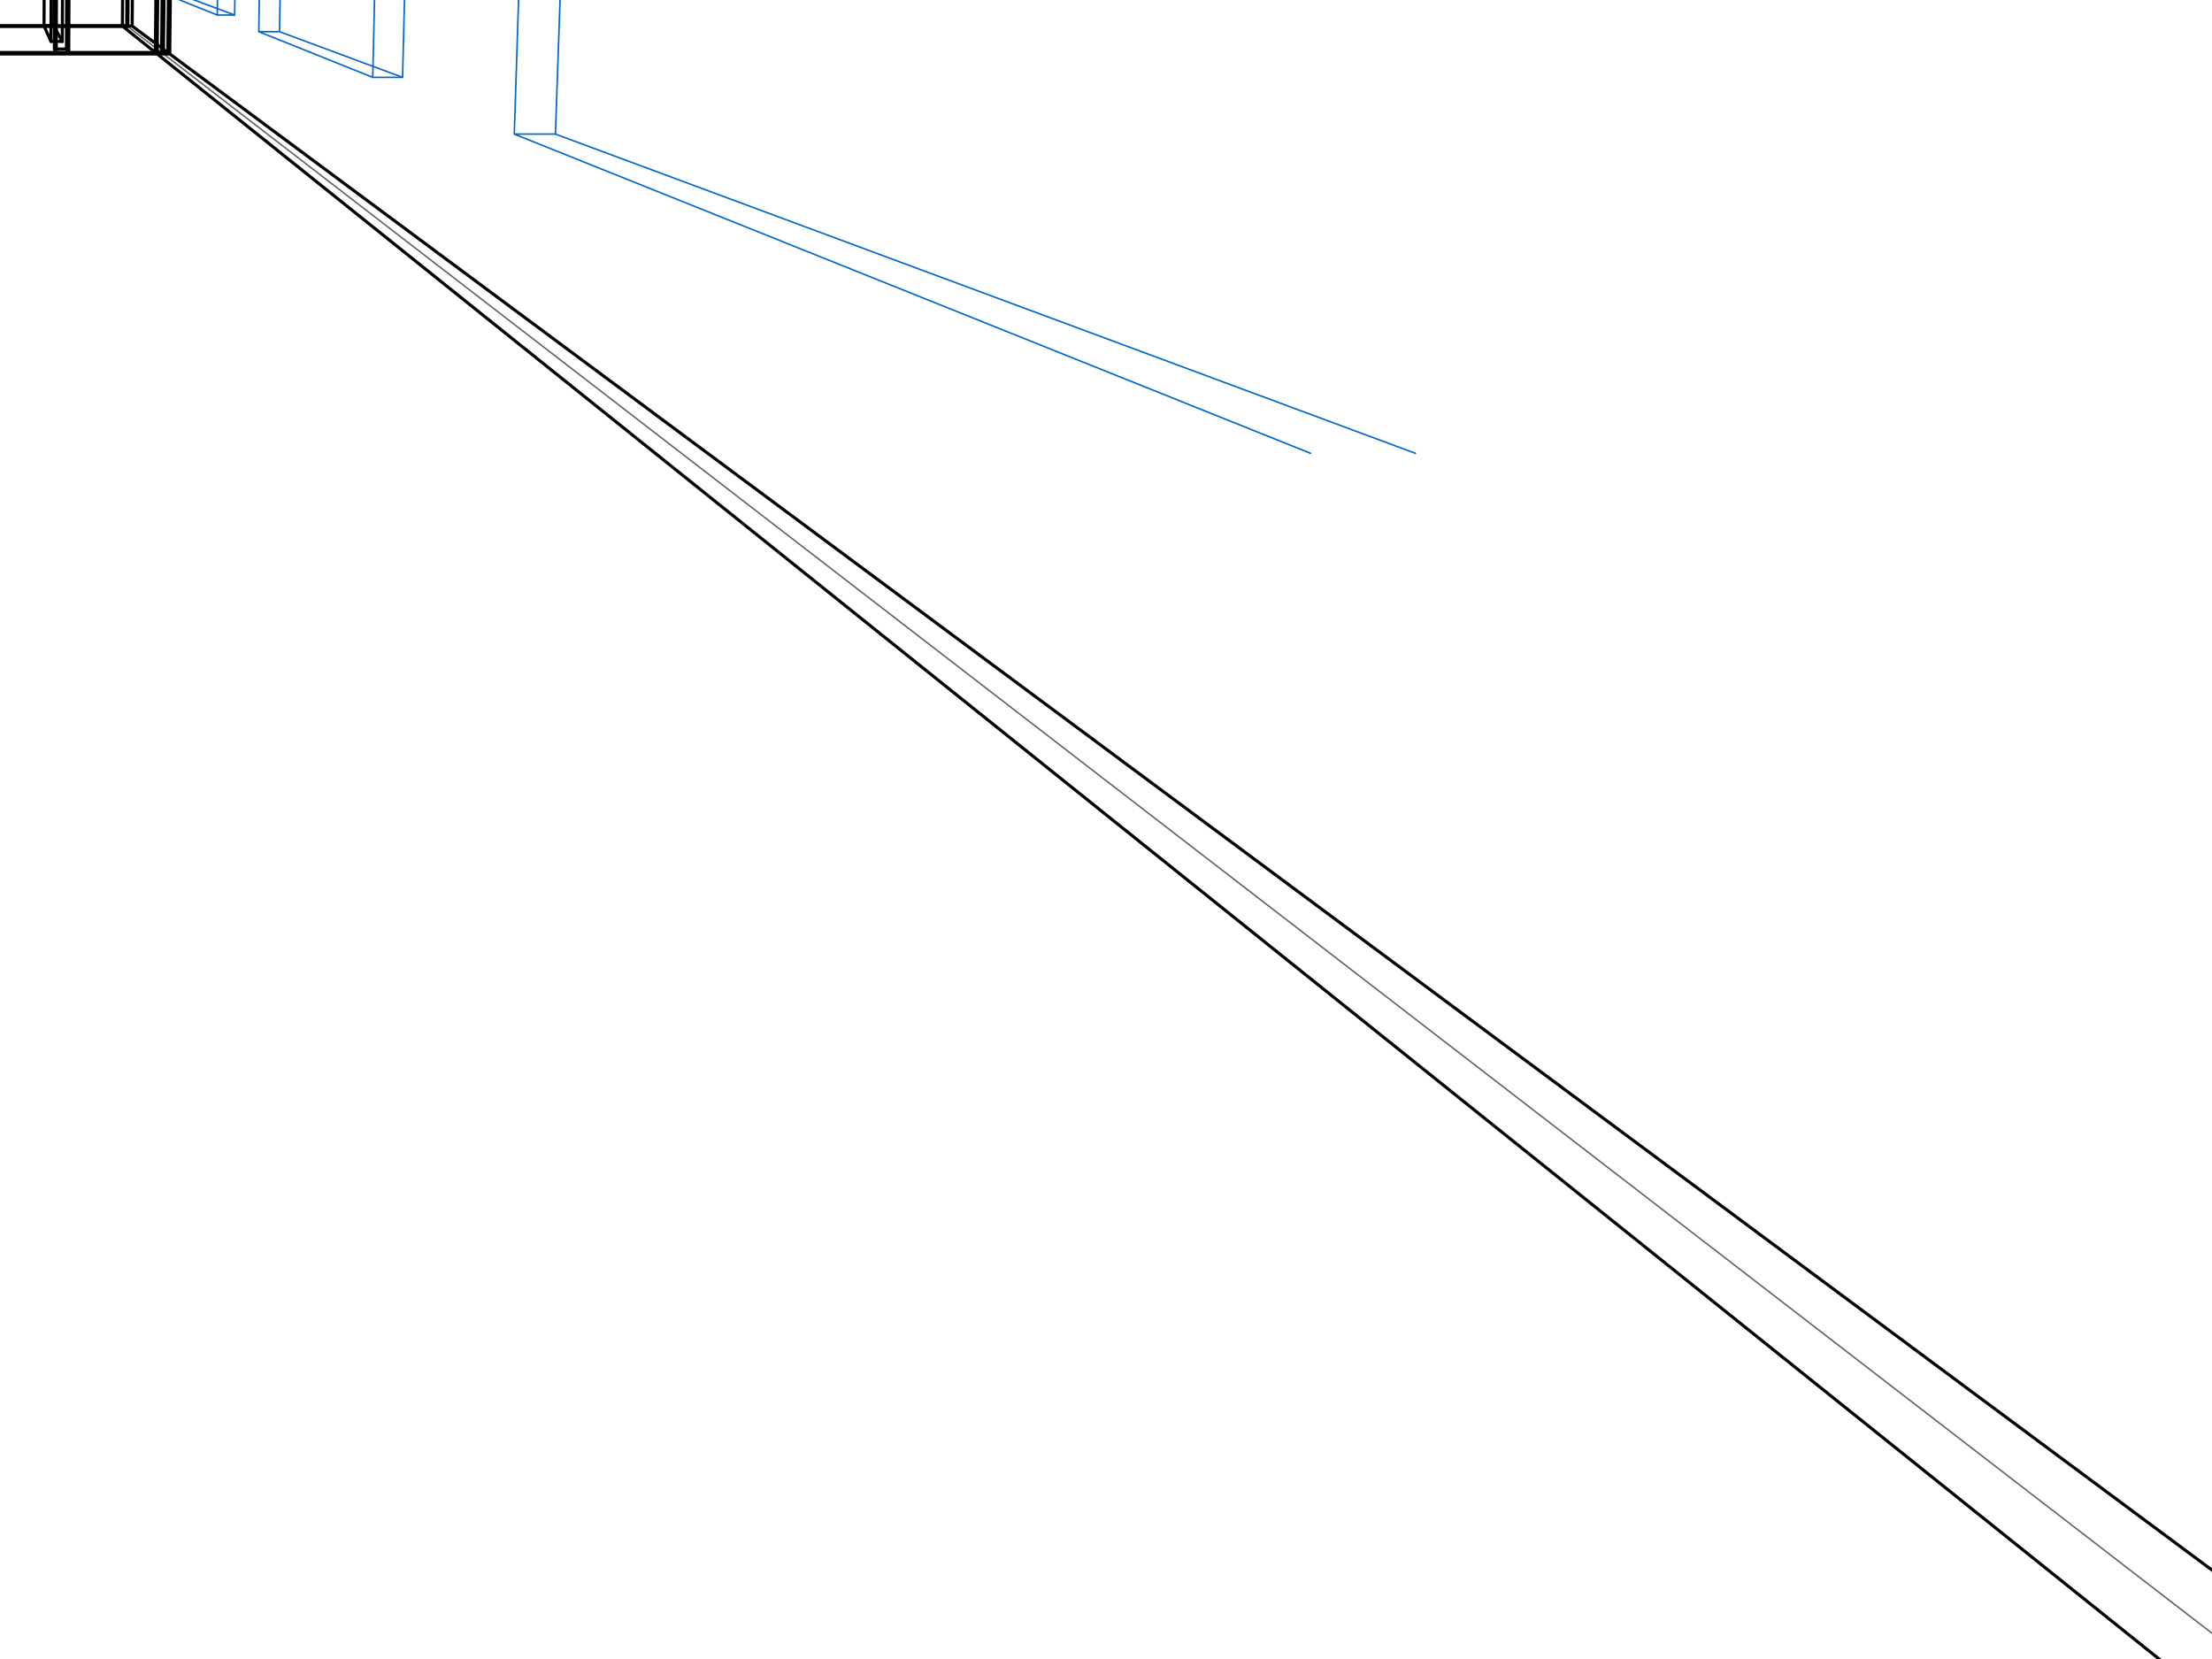
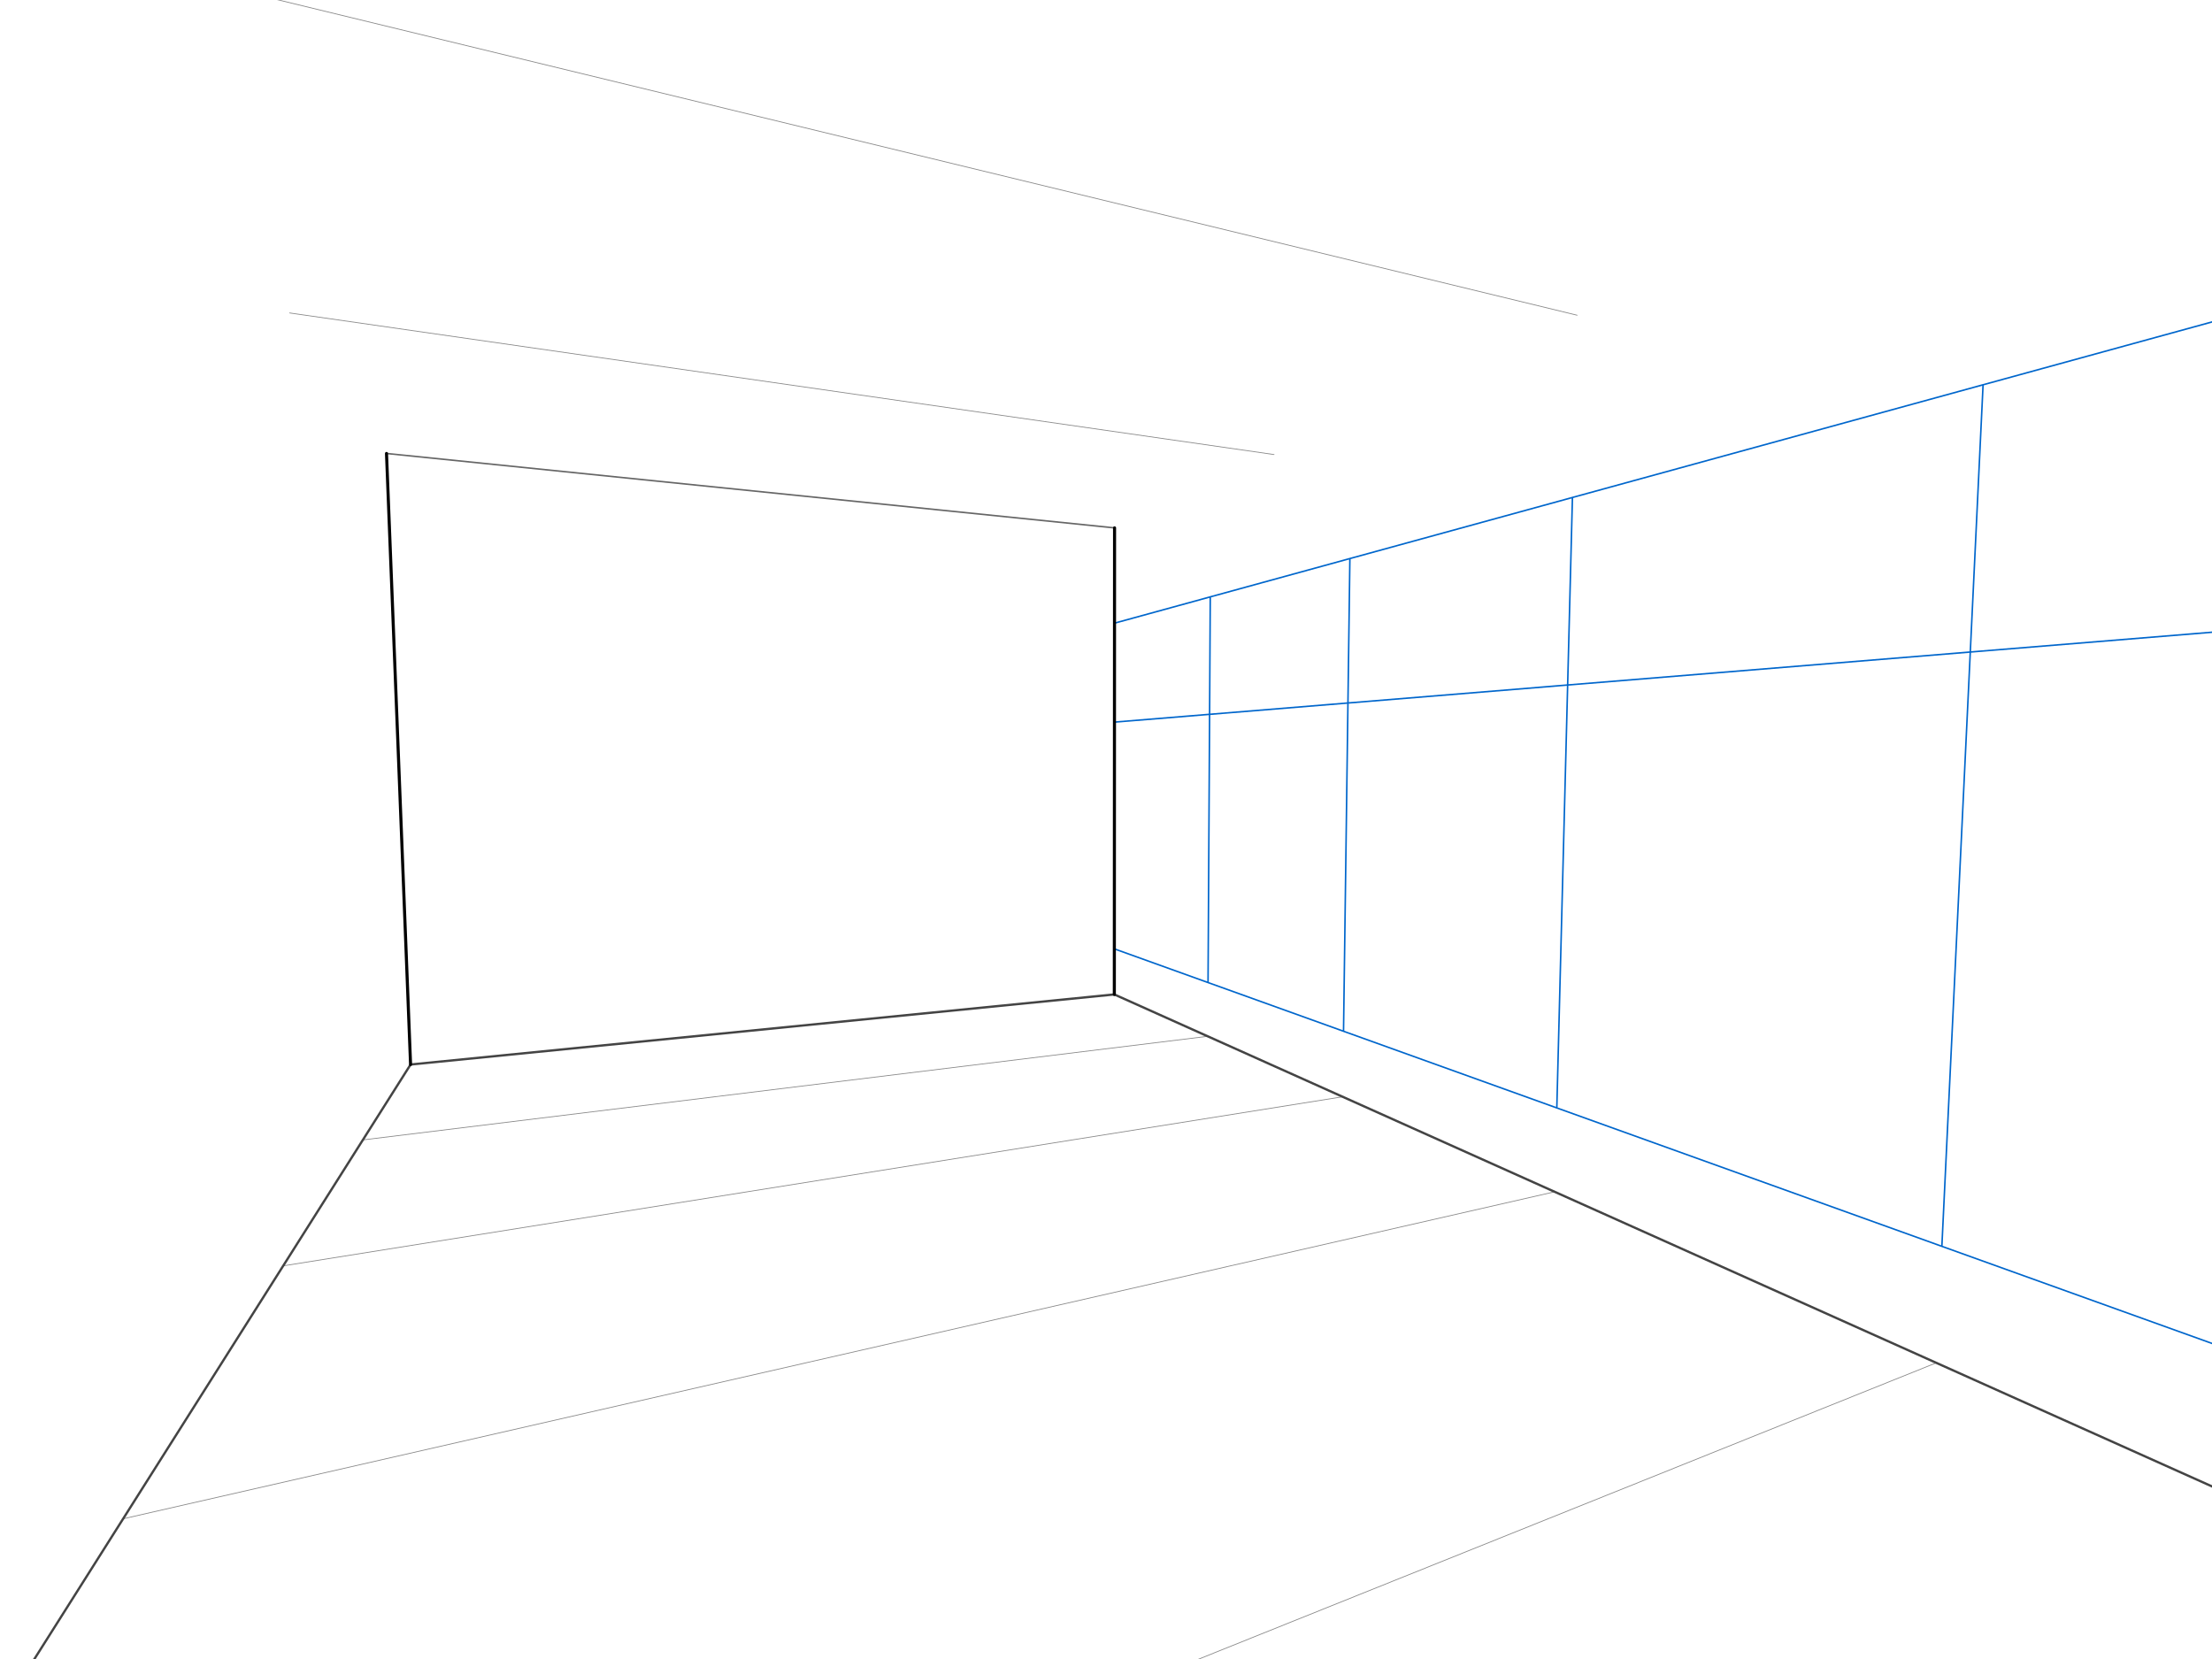
- <svg xmlns="http://www.w3.org/2000/svg" viewBox="0 0 1440 1080" width="1440" height="1080" style="background-color: rgb(255, 255, 255);">
+ <svg xmlns="http://www.w3.org/2000/svg" viewBox="0 0 1440 1080" width="1440" height="1080">
  <rect width="100%" height="100%" fill="#ffffff" />
-   <path d="M82.479,16.67L83.228,17.248M83.379,-98.34L82.479,16.67M82.479,16.67L-450.464,16.67M-454.553,17.248L-450.464,16.67M-450.464,16.67L-455.38,-98.34" style="fill:none;stroke:rgb(0,0,0);stroke-opacity:1;stroke-width:2;stroke-linecap:round" />
-   <path d="M-337.273,-15.027L-260.909,-15.027M-339.725,-91.885L-337.273,-15.027M-337.273,-15.027L-340.344,-14.737M-263.285,-14.737L-260.909,-15.027M-260.909,-15.027L-262.806,-91.885M-407.273,-15.027L-343.637,-15.027M-410.234,-91.885L-407.273,-15.027M-407.273,-15.027L-410.981,-14.737M-346.765,-14.737L-343.637,-15.027M-343.637,-15.027L-346.135,-91.885" style="fill:none;stroke:rgb(0,102,204);stroke-opacity:1;stroke-width:1;stroke-linecap:round" />
-   <path d="M82.852,16.958L-452.499,16.958M45743.211,35218.276L82.852,16.958M-452.499,16.958L-249828.304,35218.276" style="fill:none;stroke:rgb(102,102,102);stroke-opacity:1;stroke-width:1;stroke-linecap:round" />
-   <path d="M-455.686,16.958L-449.313,16.958M-460.681,-98.575L-455.686,16.958M-455.686,16.958L-251587.658,35218.276M-248068.95,35218.276L-449.313,16.958M-449.313,16.958L-454.238,-98.575M79.665,16.958L86.039,16.958M80.539,-98.575L79.665,16.958M79.665,16.958L43983.856,35218.276M47502.565,35218.276L86.039,16.958M86.039,16.958L86.982,-98.575M-175.264,16.958L-168.891,16.958M-177.185,-98.575L-175.264,16.958M-175.264,16.958L-187.098,21.271M-180.295,21.271L-168.891,16.958M-168.891,16.958L-170.742,-98.575M-86.039,16.958L-79.665,16.958M-86.982,-98.575L-86.039,16.958M-86.039,16.958L-93.655,22.612M-86.718,22.612L-79.665,16.958M-79.665,16.958L-80.539,-98.575M28.68,16.958L35.053,16.958M28.994,-98.575L28.68,16.958M28.68,16.958L33.176,26.973M40.549,26.973L35.053,16.958M35.053,16.958L35.437,-98.575M-459.559,-98.812L-454.553,17.248M-454.553,17.248L83.228,17.248M83.228,17.248L84.145,-98.812" style="fill:none;stroke:rgb(0,0,0);stroke-opacity:1;stroke-width:2;stroke-linecap:round" />
-   <path d="M-262.806,-91.885L-339.725,-91.885M-342.841,-92.298L-339.725,-91.885M-262.806,-91.885L-265.217,-92.298M-346.135,-91.885L-410.234,-91.885M-413.997,-92.298L-410.234,-91.885M-346.135,-91.885L-349.31,-92.298" style="fill:none;stroke:rgb(0,102,204);stroke-opacity:1;stroke-width:1;stroke-linecap:round" />
-   <path d="M84.145,-98.812L83.379,-98.34M-455.38,-98.34L-459.559,-98.812M-455.38,-98.34L83.379,-98.34" style="fill:none;stroke:rgb(0,0,0);stroke-opacity:1;stroke-width:2;stroke-linecap:round" />
-   <path d="M-263.285,-14.737L-340.344,-14.737M-340.344,-14.737L-342.841,-92.298M-265.217,-92.298L-263.285,-14.737M-346.765,-14.737L-410.981,-14.737M-410.981,-14.737L-413.997,-92.298M-349.31,-92.298L-346.765,-14.737" style="fill:none;stroke:rgb(0,102,204);stroke-opacity:1;stroke-width:1;stroke-linecap:round" />
-   <path d="M-454.238,-98.575L-460.681,-98.575M-251587.658,-28259.07L-460.681,-98.575M-454.238,-98.575L-248068.95,-28259.07M-170.742,-98.575L-177.185,-98.575M-189.289,-102.104L-177.185,-98.575M-170.742,-98.575L-182.406,-102.104M86.982,-98.575L80.539,-98.575M43983.856,-28259.07L80.539,-98.575M86.982,-98.575L47502.565,-28259.07M-80.539,-98.575L-86.982,-98.575M-94.774,-103.203L-86.982,-98.575M-80.539,-98.575L-87.753,-103.203M35.437,-98.575L28.994,-98.575M33.598,-106.778L28.994,-98.575M35.437,-98.575L41.064,-106.778" style="fill:none;stroke:rgb(0,0,0);stroke-opacity:1;stroke-width:2;stroke-linecap:round" />
-   <path d="M-458.017,-111.569L83.862,-111.569M-249828.304,-35312.108L-458.017,-111.569M83.862,-111.569L45743.211,-35312.108" style="fill:none;stroke:rgb(102,102,102);stroke-opacity:1;stroke-width:1;stroke-linecap:round" />
-   <path d="M-342.841,-92.298L-265.217,-92.298M-413.997,-92.298L-349.31,-92.298" style="fill:none;stroke:rgb(0,102,204);stroke-opacity:1;stroke-width:1;stroke-linecap:round" />
-   <path d="M84.145,-98.812L-459.559,-98.812" style="fill:none;stroke:rgb(0,0,0);stroke-opacity:1;stroke-width:2;stroke-linecap:round" />
-   <path d="M-474.256,-13.678L-467.623,-13.678M-477.851,-93.803L-474.256,-13.678M-474.256,-13.678L-534.585,-9.45M-527.109,-9.45L-467.623,-13.678M-467.623,-13.678L-471.168,-93.803M-471.168,-93.803L-477.851,-93.803M-539.158,-99.818L-477.851,-93.803M-471.168,-93.803L-531.617,-99.818" style="fill:none;stroke:rgb(0,102,204);stroke-opacity:1;stroke-width:1;stroke-linecap:round" />
-   <path d="M-180.295,21.271L-187.098,21.271M-187.098,21.271L-189.289,-102.104M-182.406,-102.104L-180.295,21.271M-189.289,-102.104L-182.406,-102.104M-86.718,22.612L-93.655,22.612M-93.655,22.612L-94.774,-103.203M-87.753,-103.203L-86.718,22.612M-94.774,-103.203L-87.753,-103.203M-198.592,25.46L-191.371,25.46M-201.063,-105.537L-198.592,25.46M-198.592,25.46L-213.925,31.047M-206.146,31.047L-191.371,25.46M-191.371,25.46L-193.751,-105.537M-193.751,-105.537L-201.063,-105.537M-216.794,-110.124L-201.063,-105.537M-193.751,-105.537L-208.911,-110.124M40.549,26.973L33.176,26.973M33.176,26.973L33.598,-106.778M41.064,-106.778L40.549,26.973M-99.529,26.973L-92.156,26.973M-100.793,-106.778L-99.529,26.973M-99.529,26.973L-109.865,34.646M-101.727,34.646L-92.156,26.973M-92.156,26.973L-93.327,-106.778M33.598,-106.778L41.064,-106.778M-93.327,-106.778L-100.793,-106.778M-111.407,-113.082L-100.793,-106.778M-93.327,-106.778L-103.155,-113.082" style="fill:none;stroke:rgb(0,0,0);stroke-opacity:1;stroke-width:2;stroke-linecap:round" />
-   <path d="M-527.109,-9.45L-534.585,-9.45M-534.585,-9.45L-539.158,-99.818M-531.617,-99.818L-527.109,-9.45M-539.158,-99.818L-531.617,-99.818" style="fill:none;stroke:rgb(0,102,204);stroke-opacity:1;stroke-width:1;stroke-linecap:round" />
-   <path d="M-208.883,30.62L-211.2,31.48M-265.956,31.48L-263.038,30.62M-211.67,-109.772L-208.883,30.62M-208.883,30.62L-263.038,30.62M-263.038,30.62L-266.547,-109.772M-309.457,30.62L-312.889,31.48M-336.356,31.48L-332.666,30.62M-313.585,-109.772L-309.457,30.62M-309.457,30.62L-332.666,30.62M-332.666,30.62L-337.103,-109.772M-206.146,31.047L-213.925,31.047M-213.925,31.047L-216.794,-110.124M-208.911,-110.124L-206.146,31.047M-213.925,31.047L-206.146,31.047M-216.794,-110.124L-213.925,31.047M-213.925,31.047L-259.766,47.754M-250.32,47.754L-206.146,31.047M-206.146,31.047L-208.911,-110.124M-338.39,31.047L-330.611,31.047M-342.929,-110.124L-338.39,31.047M-338.39,31.047L-410.902,47.754M-401.456,47.754L-330.611,31.047M-330.611,31.047L-335.046,-110.124M-269.543,-110.479L-265.956,31.48M-265.956,31.48L-211.2,31.48M-211.2,31.48L-214.049,-110.479M-340.892,-110.479L-336.356,31.48M-336.356,31.48L-312.889,31.48M-312.889,31.48L-317.109,-110.479M-214.049,-110.479L-211.67,-109.772M-266.547,-109.772L-269.543,-110.479M-266.547,-109.772L-211.67,-109.772M-317.109,-110.479L-313.585,-109.772M-337.103,-109.772L-340.892,-110.479M-337.103,-109.772L-313.585,-109.772M35.396,31.917L43.262,31.917M35.876,-110.838L35.396,31.917M35.396,31.917L36.622,34.646M44.76,34.646L43.262,31.917M43.262,31.917L43.849,-110.838M-208.911,-110.124L-216.794,-110.124M-264.009,-123.889L-216.794,-110.124M-208.911,-110.124L-254.409,-123.889M-335.046,-110.124L-342.929,-110.124M-417.614,-123.889L-342.929,-110.124M-335.046,-110.124L-408.014,-123.889M-216.794,-110.124L-208.911,-110.124M-214.049,-110.479L-269.543,-110.479M-317.109,-110.479L-340.892,-110.479M43.849,-110.838L35.876,-110.838M37.136,-113.082L35.876,-110.838M43.849,-110.838L45.388,-113.082M-109.234,34.178L-101.143,34.178M-110.759,-112.697L-109.234,34.178M-109.234,34.178L-110.502,35.119M-102.317,35.119L-101.143,34.178M-101.143,34.178L-102.555,-112.697M105.189,34.178L106.409,35.119M-106.409,35.119L-105.189,34.178M106.657,-112.697L105.189,34.178M105.189,34.178L-105.189,34.178M-105.189,34.178L-106.657,-112.697M101.143,34.178L109.234,34.178M102.555,-112.697L101.143,34.178M101.143,34.178L102.317,35.119M110.502,35.119L109.234,34.178M109.234,34.178L110.759,-112.697M44.76,34.646L36.622,34.646M36.622,34.646L37.136,-113.082M45.388,-113.082L44.76,34.646M-101.727,34.646L-109.865,34.646M-109.865,34.646L-111.407,-113.082M-103.155,-113.082L-101.727,34.646M-106.409,35.119L106.409,35.119M106.409,35.119L107.912,-113.471M-102.317,35.119L-110.502,35.119M-110.502,35.119L-112.063,-113.471M-103.762,-113.471L-102.317,35.119M-107.912,-113.471L-106.409,35.119M110.502,35.119L102.317,35.119M102.317,35.119L103.762,-113.471M112.063,-113.471L110.502,35.119M-102.555,-112.697L-110.759,-112.697M-112.063,-113.471L-110.759,-112.697M-102.555,-112.697L-103.762,-113.471M107.912,-113.471L106.657,-112.697M-106.657,-112.697L106.657,-112.697M110.759,-112.697L102.555,-112.697M103.762,-113.471L102.555,-112.697M110.759,-112.697L112.063,-113.471M-106.657,-112.697L-107.912,-113.471M37.136,-113.082L45.388,-113.082M-111.407,-113.082L-103.155,-113.082M-112.063,-113.471L-103.762,-113.471M107.912,-113.471L-107.912,-113.471M103.762,-113.471L112.063,-113.471" style="fill:none;stroke:rgb(0,0,0);stroke-opacity:1;stroke-width:2;stroke-linecap:round" />
-   <path d="M112.548,-1.797L121.552,-1.797M113.71,-110.735L112.548,-1.797M112.548,-1.797L141.438,9.785M152.753,9.785L121.552,-1.797M121.552,-1.797L122.807,-110.735M122.807,-110.735L113.71,-110.735M143.277,-127.329L113.71,-110.735M122.807,-110.735L154.739,-127.329" style="fill:none;stroke:rgb(0,102,204);stroke-opacity:1;stroke-width:1;stroke-linecap:round" />
-   <path d="M-408.918,48.392L-403.478,47.124M-253.346,47.124L-403.478,47.124M-403.478,47.124L-410.393,-133.003M-675.19,48.392L-666.207,47.124M-403.478,47.124L-666.207,47.124M-666.207,47.124L-677.626,-133.003M-258.038,47.124L-248.655,47.124M-262.461,-133.003L-258.038,47.124M-258.038,47.124L-261.517,48.392M-252.007,48.392L-248.655,47.124M-248.655,47.124L-252.917,-133.003M-253.346,47.124L-256.762,48.392M-257.689,-133.003L-253.346,47.124M-403.478,47.124L-408.918,48.392M-410.393,-133.003L-403.478,47.124M-259.766,47.754L-250.32,47.754M-264.249,-133.589L-259.766,47.754M-259.766,47.754L-278.409,54.548M-268.285,54.548L-250.32,47.754M-250.32,47.754L-254.64,-133.589M-392.01,47.754L-382.564,47.754M-398.775,-133.589L-392.01,47.754M-392.01,47.754L-420.145,54.548M-410.021,54.548L-382.564,47.754M-382.564,47.754L-389.166,-133.589M-250.32,47.754L-259.766,47.754M-259.766,47.754L-264.009,-123.889M-254.409,-123.889L-250.32,47.754M-401.456,47.754L-410.902,47.754M-410.902,47.754L-417.614,-123.889M-408.014,-123.889L-401.456,47.754M-408.918,48.392L-256.762,48.392M-256.762,48.392L-261.224,-134.184M-675.19,48.392L-408.918,48.392M-408.918,48.392L-416.023,-134.184M-416.023,-134.184L-408.918,48.392M-686.921,-134.184L-675.19,48.392M-252.007,48.392L-261.517,48.392M-261.517,48.392L-266.061,-134.184M-256.386,-134.184L-252.007,48.392M-252.917,-133.003L-262.461,-133.003M-266.061,-134.184L-262.461,-133.003M-252.917,-133.003L-256.386,-134.184M-410.393,-133.003L-416.023,-134.184M-410.393,-133.003L-257.689,-133.003M-677.626,-133.003L-686.921,-134.184M-677.626,-133.003L-410.393,-133.003M-261.224,-134.184L-257.689,-133.003M-416.023,-134.184L-410.393,-133.003M-264.009,-123.889L-254.409,-123.889M-417.614,-123.889L-408.014,-123.889M-254.64,-133.589L-264.249,-133.589M-283.565,-139.925L-264.249,-133.589M-254.64,-133.589L-273.254,-139.925M-389.166,-133.589L-398.775,-133.589M-427.926,-139.925L-398.775,-133.589M-389.166,-133.589L-417.614,-139.925M-261.224,-134.184L-416.023,-134.184M-416.023,-134.184L-686.921,-134.184M-266.061,-134.184L-256.386,-134.184M-268.285,54.548L-278.409,54.548M-278.409,54.548L-283.565,-139.925M-273.254,-139.925L-268.285,54.548M-410.021,54.548L-420.145,54.548M-420.145,54.548L-427.926,-139.925M-417.614,-139.925L-410.021,54.548M-283.565,-139.925L-273.254,-139.925M-427.926,-139.925L-417.614,-139.925M-304.647,64.11L-293.569,64.11M-311.136,-159.363L-304.647,64.11M-304.647,64.11L-593.751,169.472M-572.16,169.472L-293.569,64.11M-293.569,64.11L-299.822,-159.363M-459.74,64.11L-448.662,64.11M-469.532,-159.363L-459.74,64.11M-459.74,64.11L-589.331,95.407M-575.13,95.407L-448.662,64.11M-448.662,64.11L-458.218,-159.363M-299.822,-159.363L-311.136,-159.363M-618.907,-270.593L-311.136,-159.363M-299.822,-159.363L-596.401,-270.593M-458.218,-159.363L-469.532,-159.363M-605.519,-191.93L-469.532,-159.363M-458.218,-159.363L-590.928,-191.93" style="fill:none;stroke:rgb(0,0,0);stroke-opacity:1;stroke-width:2;stroke-linecap:round" />
-   <path d="M152.753,9.785L141.438,9.785M141.438,9.785L143.277,-127.329M154.739,-127.329L152.753,9.785M143.277,-127.329L154.739,-127.329" style="fill:none;stroke:rgb(0,102,204);stroke-opacity:1;stroke-width:1;stroke-linecap:round" />
-   <path d="M-321.857,72.555L-327.39,74.609M-330.038,-193.925L-321.857,72.555M-321.857,72.555L-488.746,72.555M-497.148,74.609L-488.746,72.555M-488.746,72.555L-501.169,-193.925M-510.008,-196.518L-497.148,74.609M-497.148,74.609L-327.39,74.609M-327.39,74.609L-335.859,-196.518M-335.859,-196.518L-330.038,-193.925M-501.169,-193.925L-330.038,-193.925M-501.169,-193.925L-510.008,-196.518M-335.859,-196.518L-510.008,-196.518" style="fill:none;stroke:rgb(0,0,0);stroke-opacity:1;stroke-width:2;stroke-linecap:round" />
-   <path d="M168.464,20.619L181.941,20.619M171.08,-142.933L168.464,20.619M168.464,20.619L242.65,50.359M262.062,50.359L181.941,20.619M181.941,20.619L184.766,-142.933M184.766,-142.933L171.08,-142.933M248.113,-186.168L171.08,-142.933M184.766,-142.933L267.963,-186.168" style="fill:none;stroke:rgb(0,102,204);stroke-opacity:1;stroke-width:1;stroke-linecap:round" />
-   <path d="M-575.13,95.407L-589.331,95.407M-589.331,95.407L-605.519,-191.93M-590.928,-191.93L-575.13,95.407M-605.519,-191.93L-590.928,-191.93M-670.308,114.962L-654.156,114.962M-693.604,-247.922L-670.308,114.962M-670.308,114.962L-896.024,169.472M-874.433,169.472L-654.156,114.962M-654.156,114.962L-676.891,-247.922M-676.891,-247.922L-693.604,-247.922M-938.145,-318.789L-693.604,-247.922M-676.891,-247.922L-915.539,-318.789" style="fill:none;stroke:rgb(0,0,0);stroke-opacity:1;stroke-width:2;stroke-linecap:round" />
-   <path d="M262.062,50.359L242.65,50.359M242.65,50.359L248.113,-186.168M267.963,-186.168L262.062,50.359M248.113,-186.168L267.963,-186.168" style="fill:none;stroke:rgb(0,102,204);stroke-opacity:1;stroke-width:1;stroke-linecap:round" />
-   <path d="M-584.8,166.21L-563.534,166.21M-611.045,-300.081L-584.8,166.21M-584.8,166.21L-602.98,172.836M-581.053,172.836L-563.534,166.21M-563.534,166.21L-588.825,-300.081M-574.167,166.21L-592.017,172.836M-599.935,-300.081L-574.167,166.21M-574.167,166.21L-871.883,166.21M-593.751,169.472L-572.16,169.472M-620.824,-304.133L-593.751,169.472M-593.751,169.472L-986.23,312.509M-950.367,312.509L-572.16,169.472M-572.16,169.472L-598.249,-304.133M-572.16,169.472L-593.751,169.472M-593.751,169.472L-618.907,-270.593M-596.401,-270.593L-572.16,169.472M-898.988,172.836L-592.017,172.836M-592.017,172.836L-619.45,-308.316M-581.053,172.836L-602.98,172.836M-602.98,172.836L-630.922,-308.316M-607.979,-308.316L-581.053,172.836M-619.45,-308.316L-599.935,-300.081M-911.013,-300.081L-599.935,-300.081M-588.825,-300.081L-611.045,-300.081M-630.922,-308.316L-611.045,-300.081M-588.825,-300.081L-607.979,-308.316M-618.907,-270.593L-596.401,-270.593M-598.249,-304.133L-620.824,-304.133M-1063.247,-487.435L-620.824,-304.133M-598.249,-304.133L-1024.583,-487.435M-619.45,-308.316L-940.647,-308.316M-630.922,-308.316L-607.979,-308.316" style="fill:none;stroke:rgb(0,0,0);stroke-opacity:1;stroke-width:2;stroke-linecap:round" />
-   <path d="M334.796,87.3L361.58,87.3M345.286,-240.705L334.796,87.3M334.796,87.3L853.19,295.117M921.445,295.117L361.58,87.3M361.58,87.3L372.909,-240.705M372.909,-240.705L345.286,-240.705M924.787,-565.946L345.286,-240.705M372.909,-240.705L998.769,-565.946" style="fill:none;stroke:rgb(0,102,204);stroke-opacity:1;stroke-width:1;stroke-linecap:round" />
+   <path d="M786.23,674.63L236.22,742.08 M874.06,713.99L184.34,824.06 M1012.08,775.85L80.15,988.73 M1260.52,887.20L-235.97,1488.29 M829.40,295.91L188.57,203.73 M1026.69,205.20L21.44,-38.82 M1546.80,-33.95L-1729.03,-2579.23" fill="none" stroke="#888888" stroke-width="0.5" stroke-linecap="round" />
+   <path d="M725.42,647.38L16121.39,7547.73 M267.28,693.00L-4070.21,7547.73 M267.28,693.00L725.42,647.38" fill="none" stroke="#444444" stroke-width="1.5" stroke-linecap="round" />
+   <path d="M251.61,295.21L725.57,343.65" fill="none" stroke="#666666" stroke-width="1" stroke-linecap="round" />
+   <path d="M725.44,617.71L16081.71,6137.68 M725.54,405.67L15803.94,-3732.66 M725.44,617.71L725.54,405.67 M786.43,639.63L787.88,388.56 M874.63,671.34L878.77,363.61 M1013.48,721.25L1023.65,323.85 M1264.15,811.35L1290.97,250.48 M1852.79,1022.95L1949.49,69.75 M4877.21,2110.11L6199.96,-1096.81 M725.51,470.09L15887.27,-771.56" fill="none" stroke="#0066cc" stroke-width="1" stroke-linecap="round" />
+   <path d="M725.42,647.38L725.57,343.65 M267.28,693.00L251.61,295.21" fill="none" stroke="#000000" stroke-width="2" stroke-linecap="round" />
</svg>
